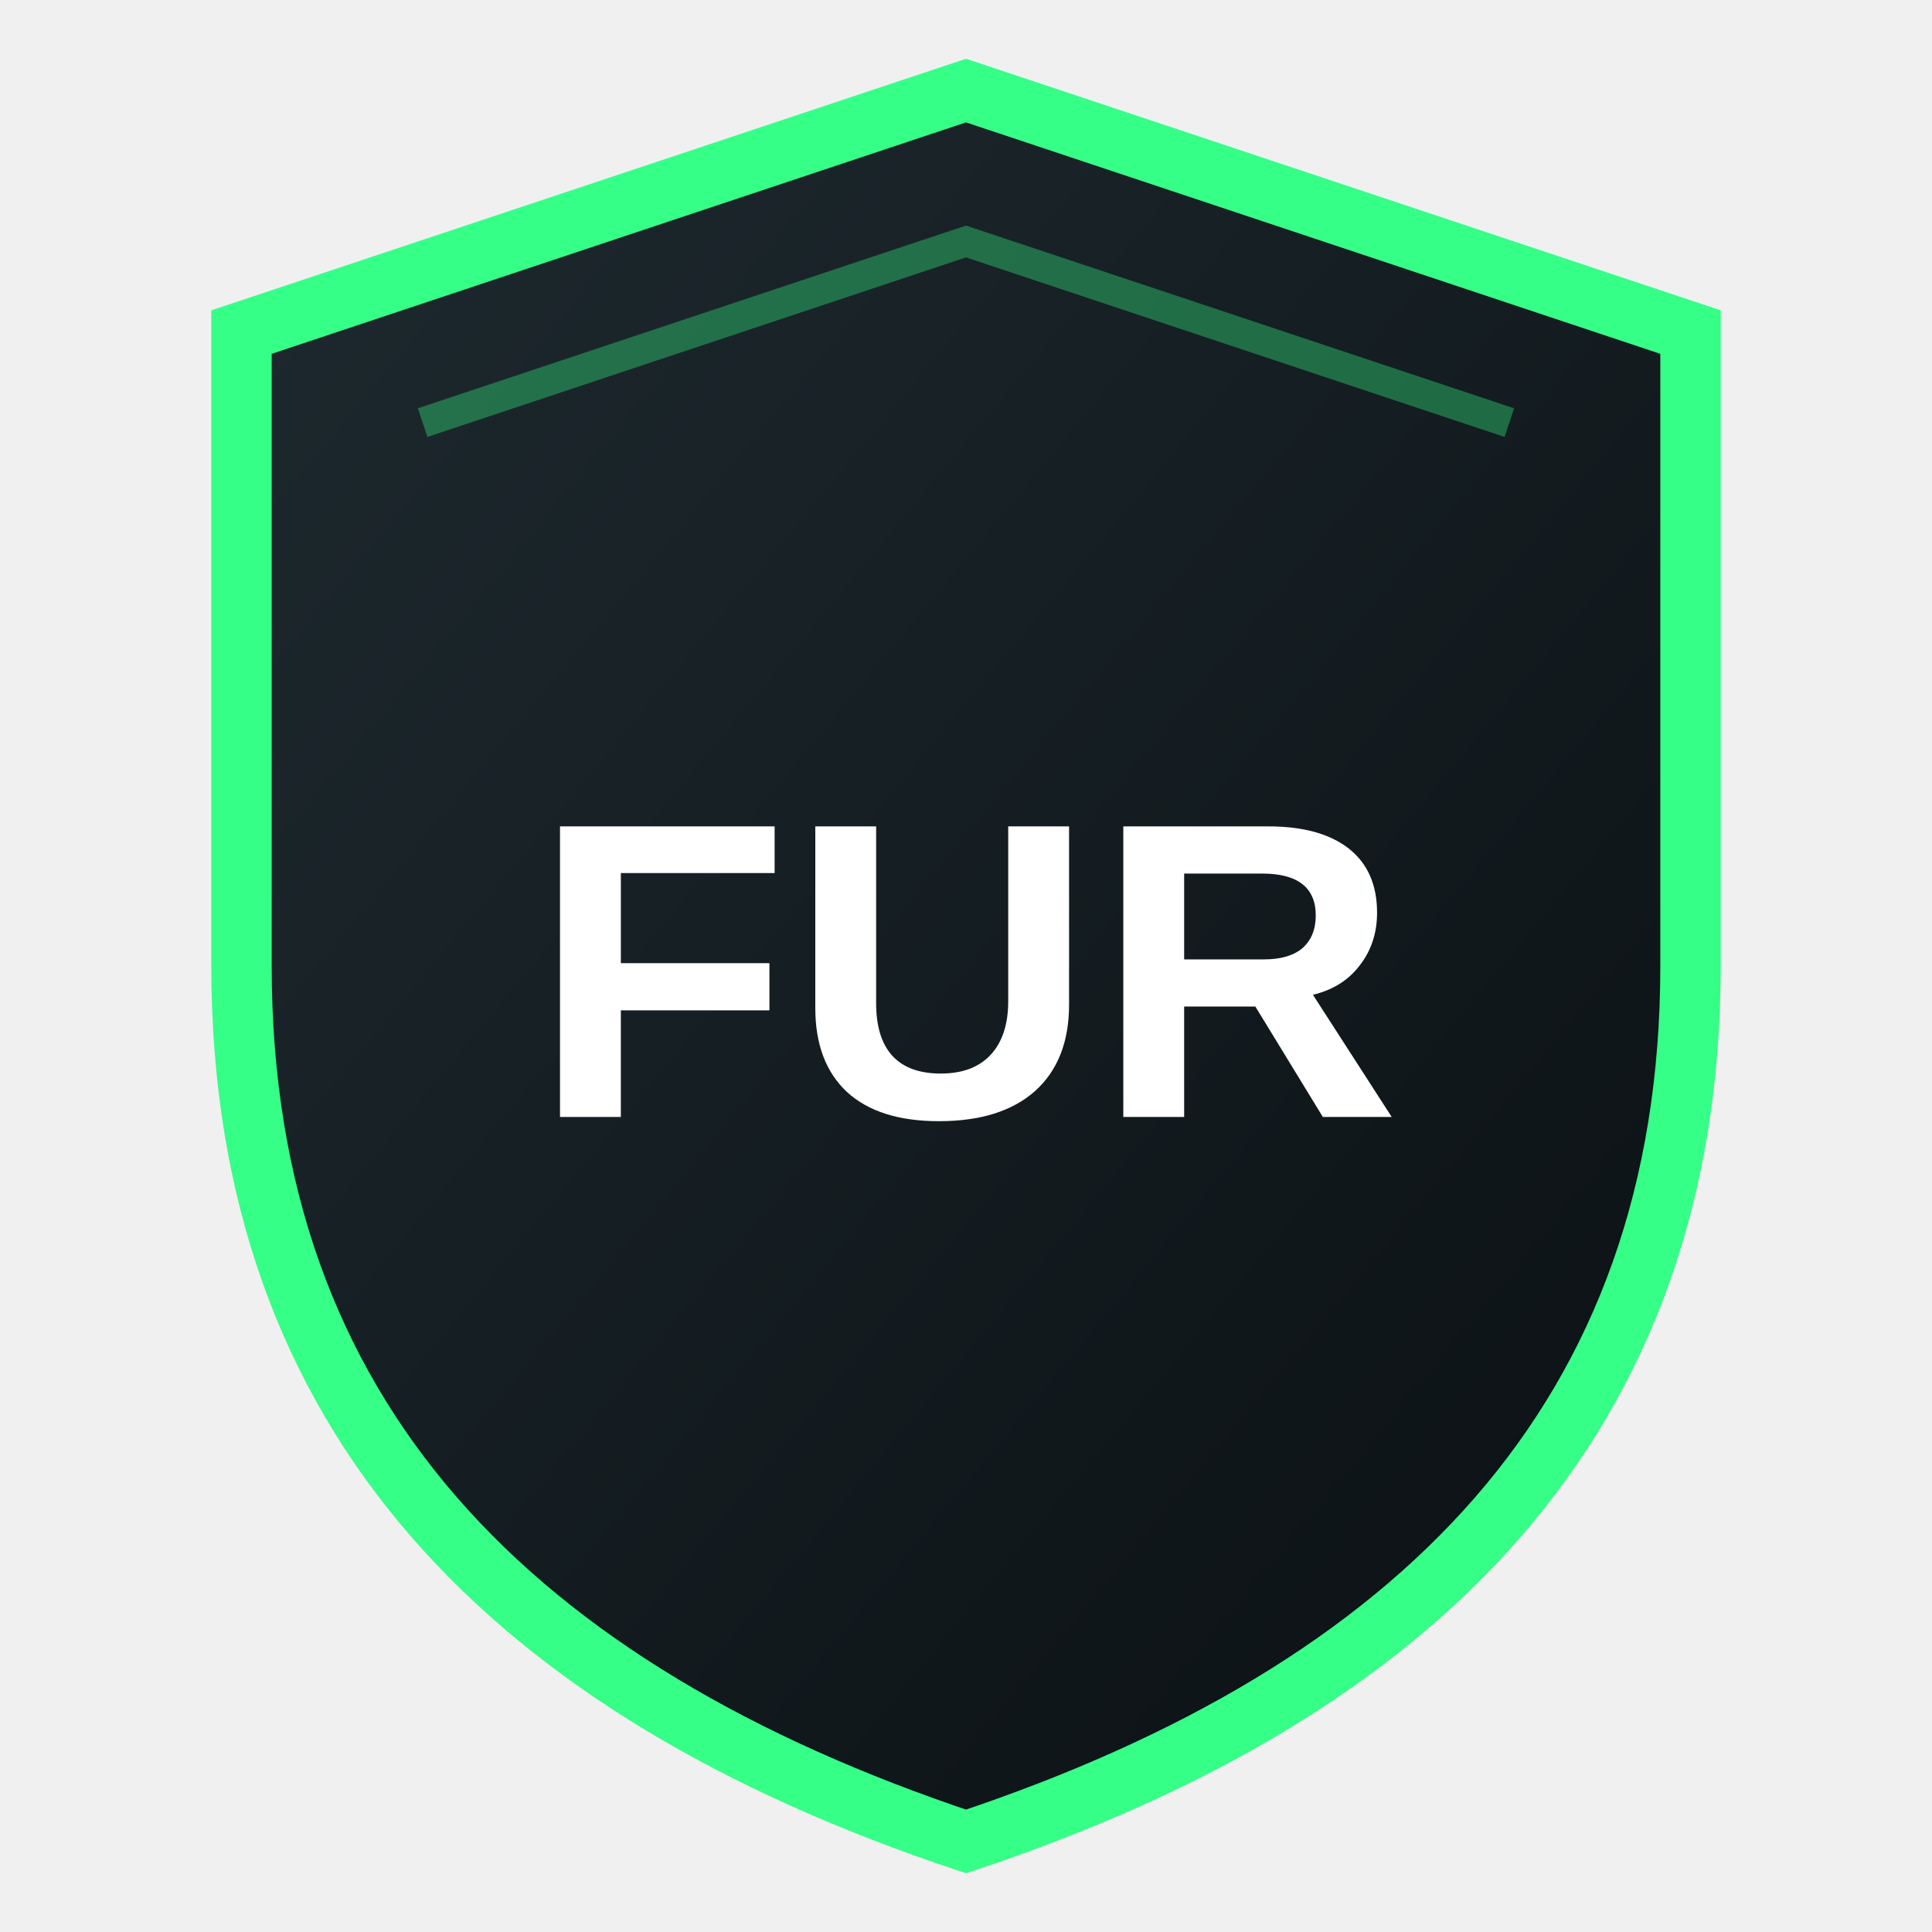
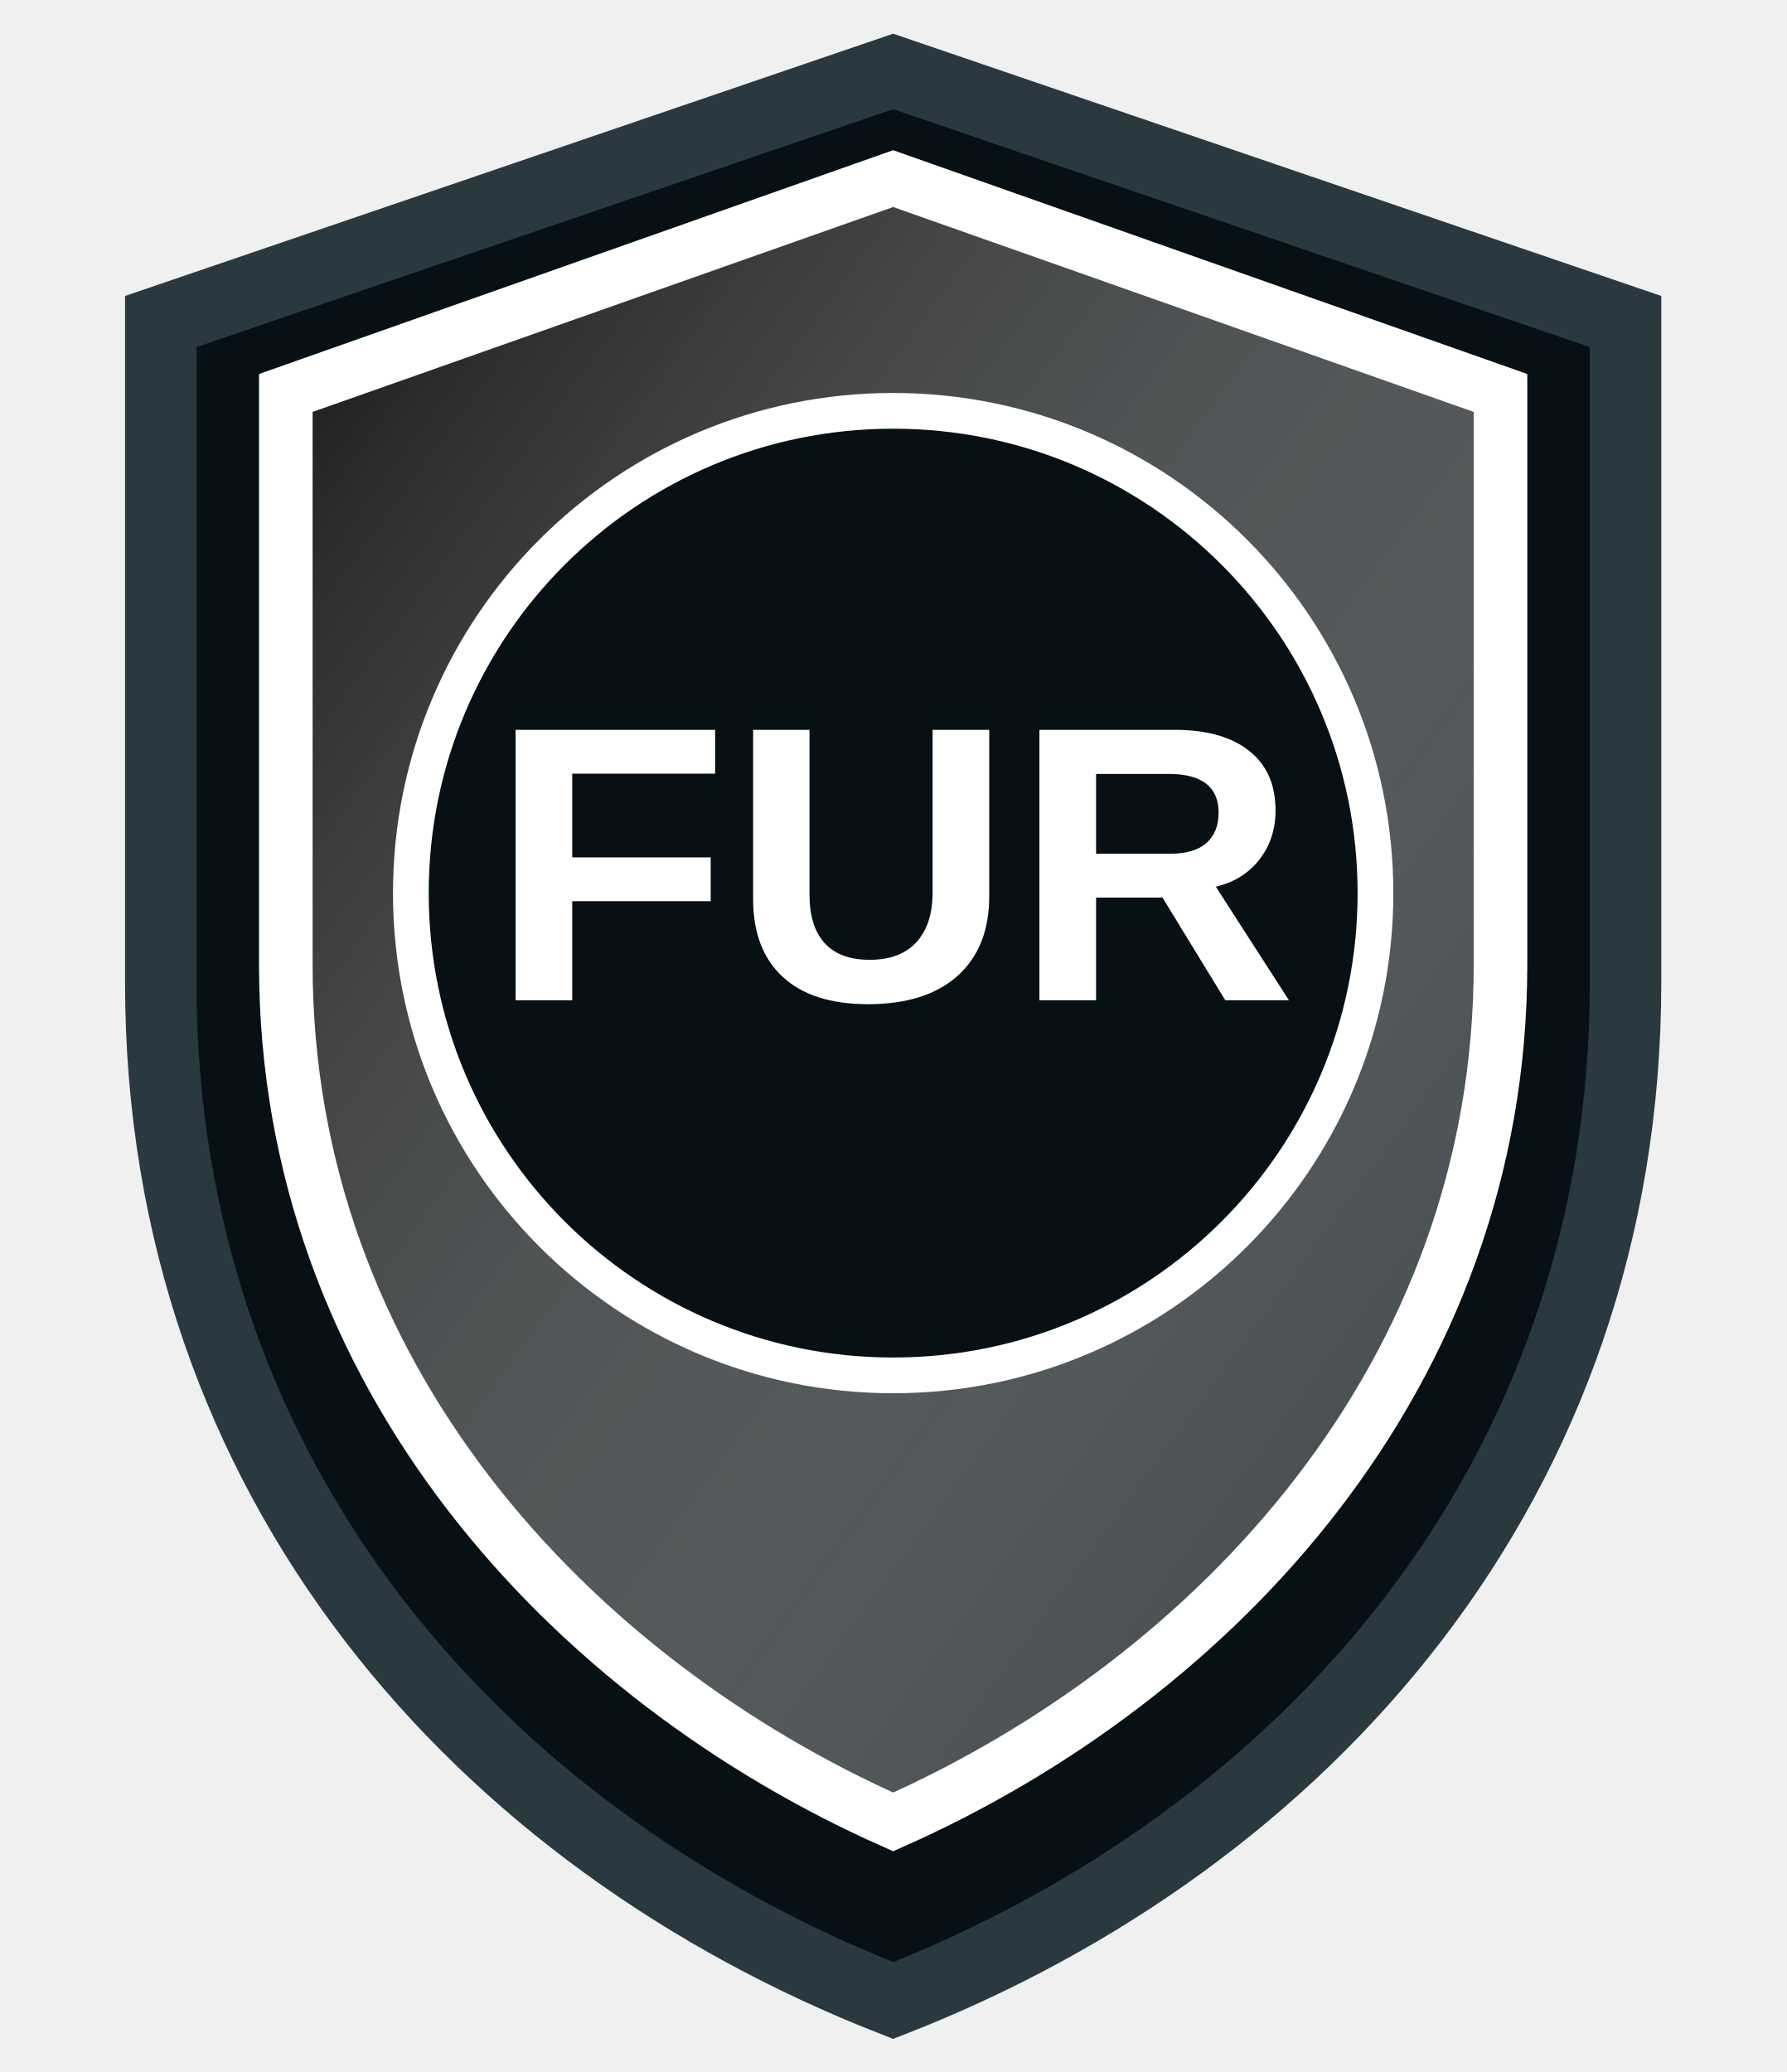
- <svg xmlns="http://www.w3.org/2000/svg" viewBox="0 0 64 64" role="img" aria-label="FURIA">
+ <svg xmlns="http://www.w3.org/2000/svg" viewBox="0 0 100 116" role="img" aria-label="FURIA">
  <defs>
    <linearGradient id="g" x1="0" y1="0" x2="1" y2="1">
-       <stop offset="0" stop-color="#1e2a30" />
-       <stop offset="1" stop-color="#0a0f12" />
+       <stop offset="0" stop-color="#111111" />
+       <stop offset="1" stop-color="#FFFFFF" stop-opacity=".18" />
    </linearGradient>
  </defs>
-   <path d="M32 3 56 11v21c0 15-9 24-24 29C17 56 8 47 8 32V11z" fill="url(#g)" stroke="#35ff87" stroke-width="2" />
-   <path d="M14 14 32 8l18 6" fill="none" stroke="#35ff87" stroke-opacity=".35" />
-   <text x="32" y="37" text-anchor="middle" fill="#fff" font-family="Arial,sans-serif" font-size="14" font-weight="800">FUR</text>
+   <path d="M50 4 L91 18 V55 C91 83 73 103 50 112 C27 103 9 83 9 55 V18 Z" fill="#071014" stroke="#2A3940" stroke-width="4" />
+   <path d="M50 10 L84 22 V54 C84 77 68 94 50 102 C32 94 16 77 16 54 V22 Z" fill="url(#g)" stroke="#FFFFFF" stroke-width="3" />
+   <circle cx="50" cy="50" r="27" fill="#071014" stroke="#FFFFFF" stroke-width="2" />
+   <text x="50" y="56" text-anchor="middle" font-family="Arial, sans-serif" font-size="22" font-weight="800" fill="#FFFFFF">FUR</text>
</svg>
